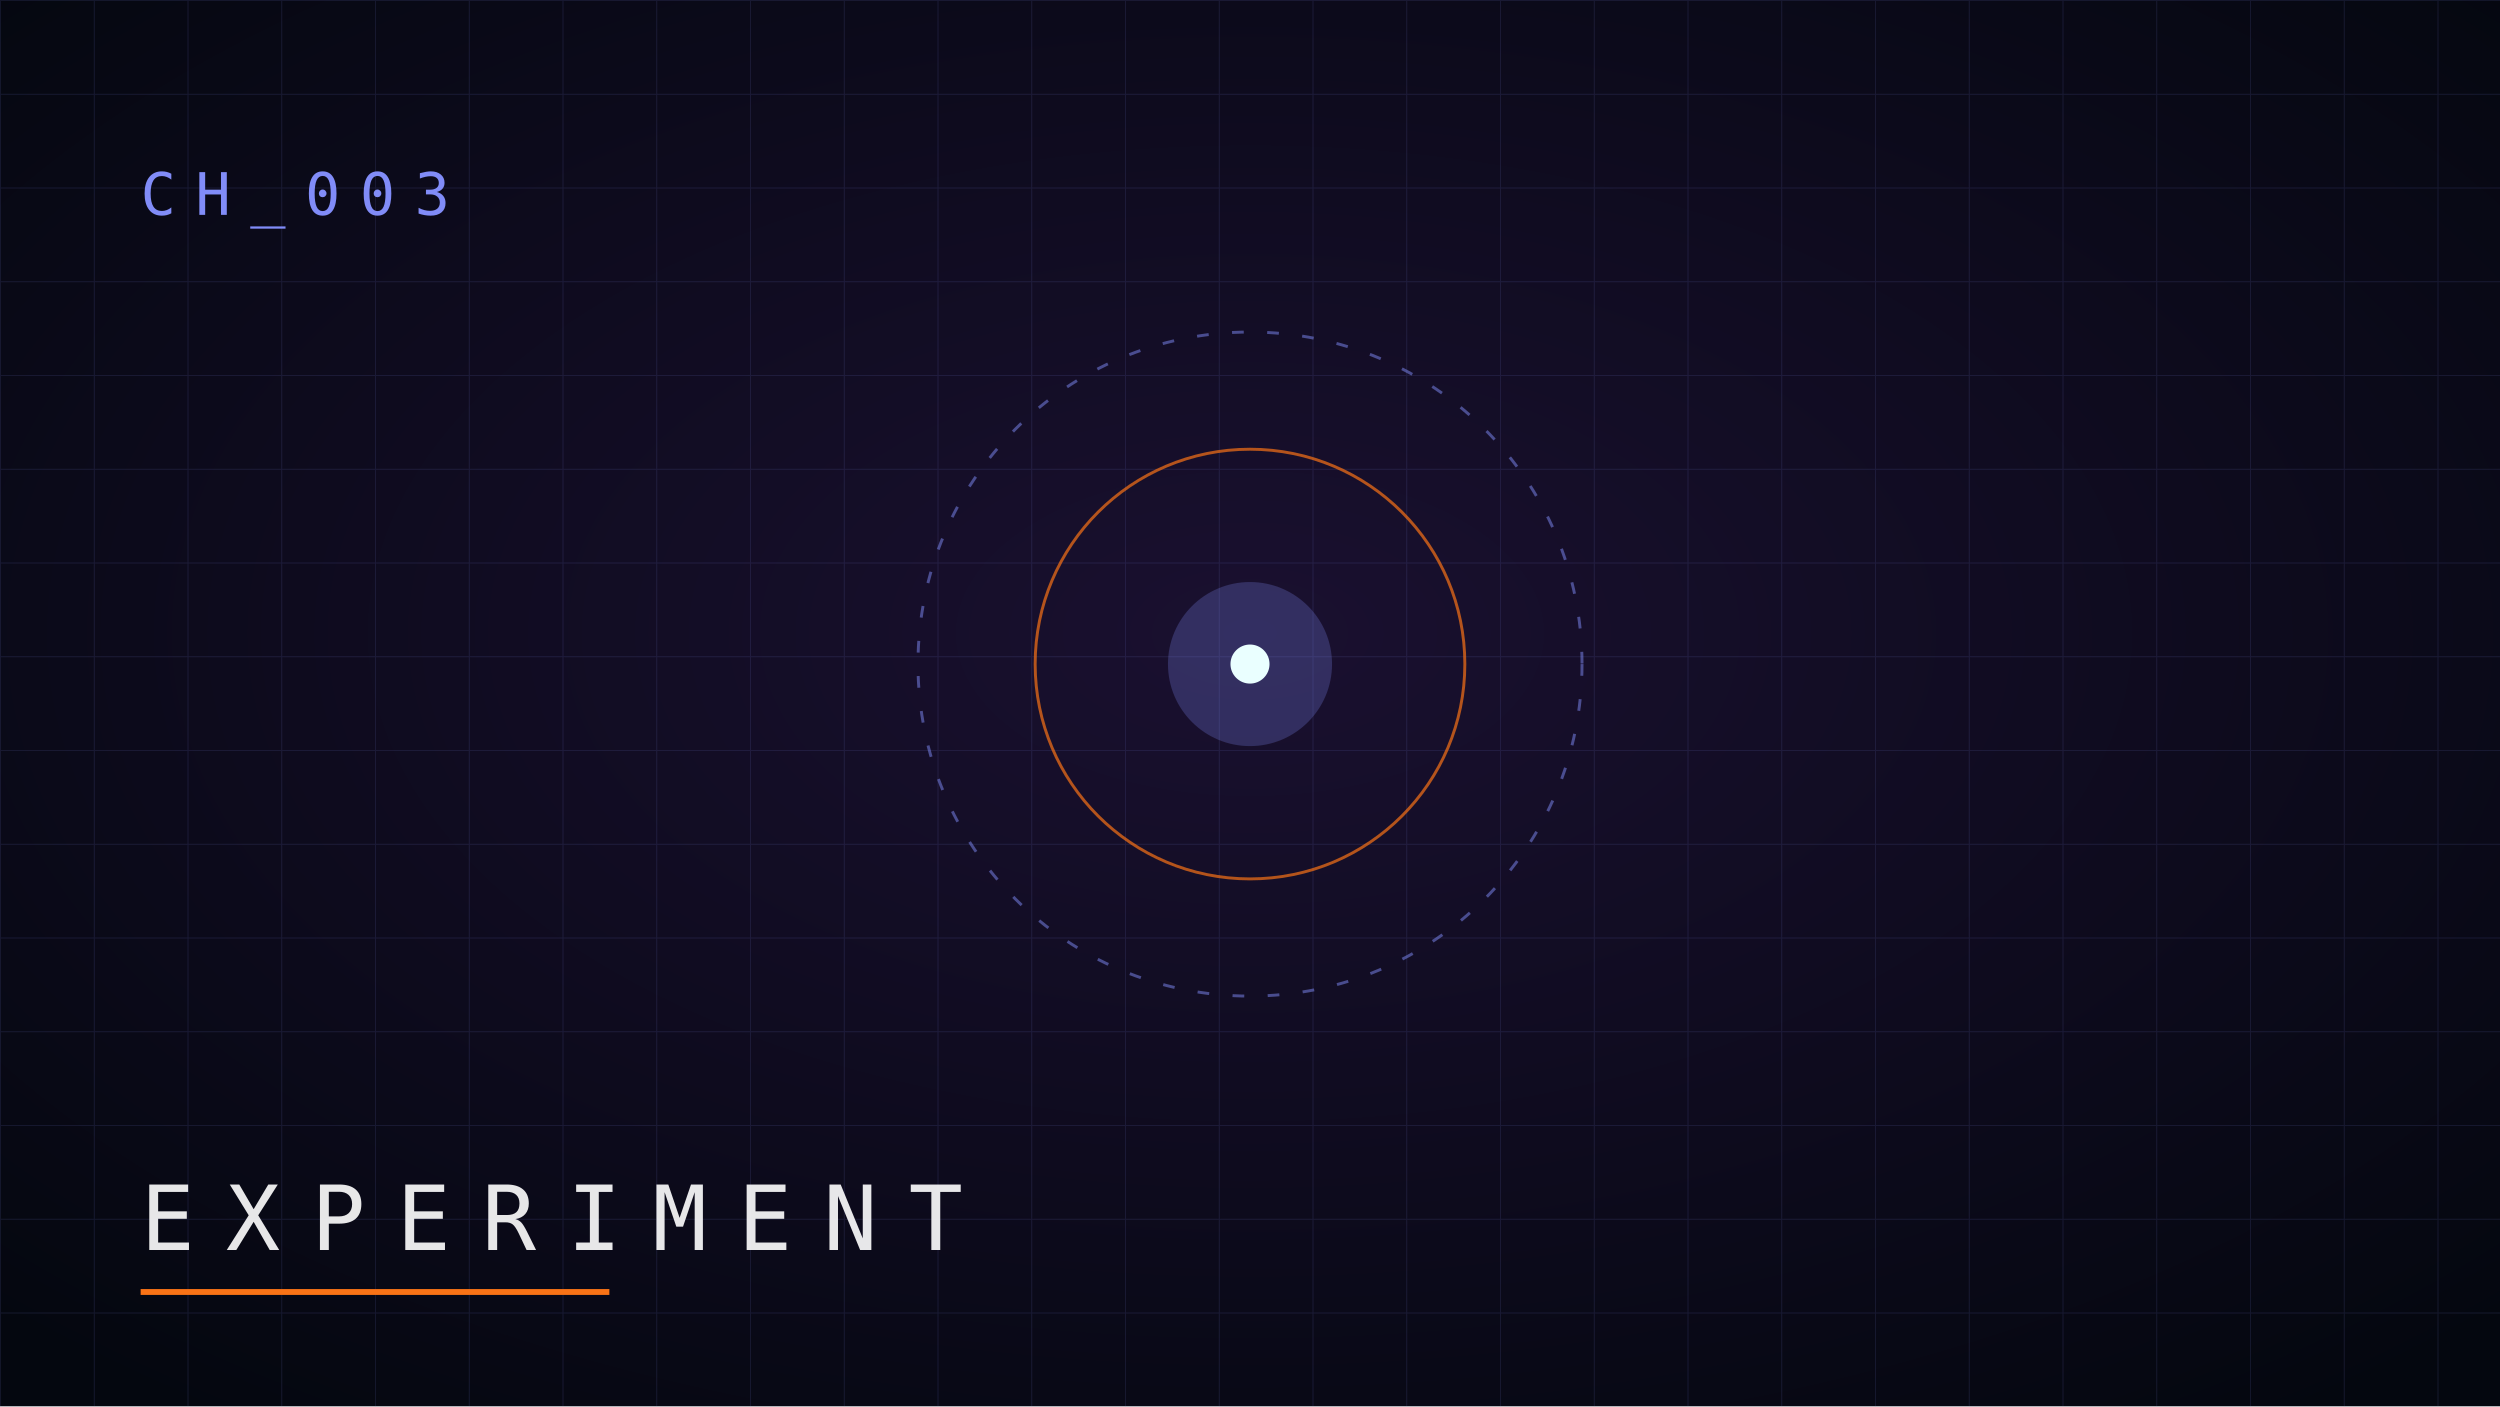
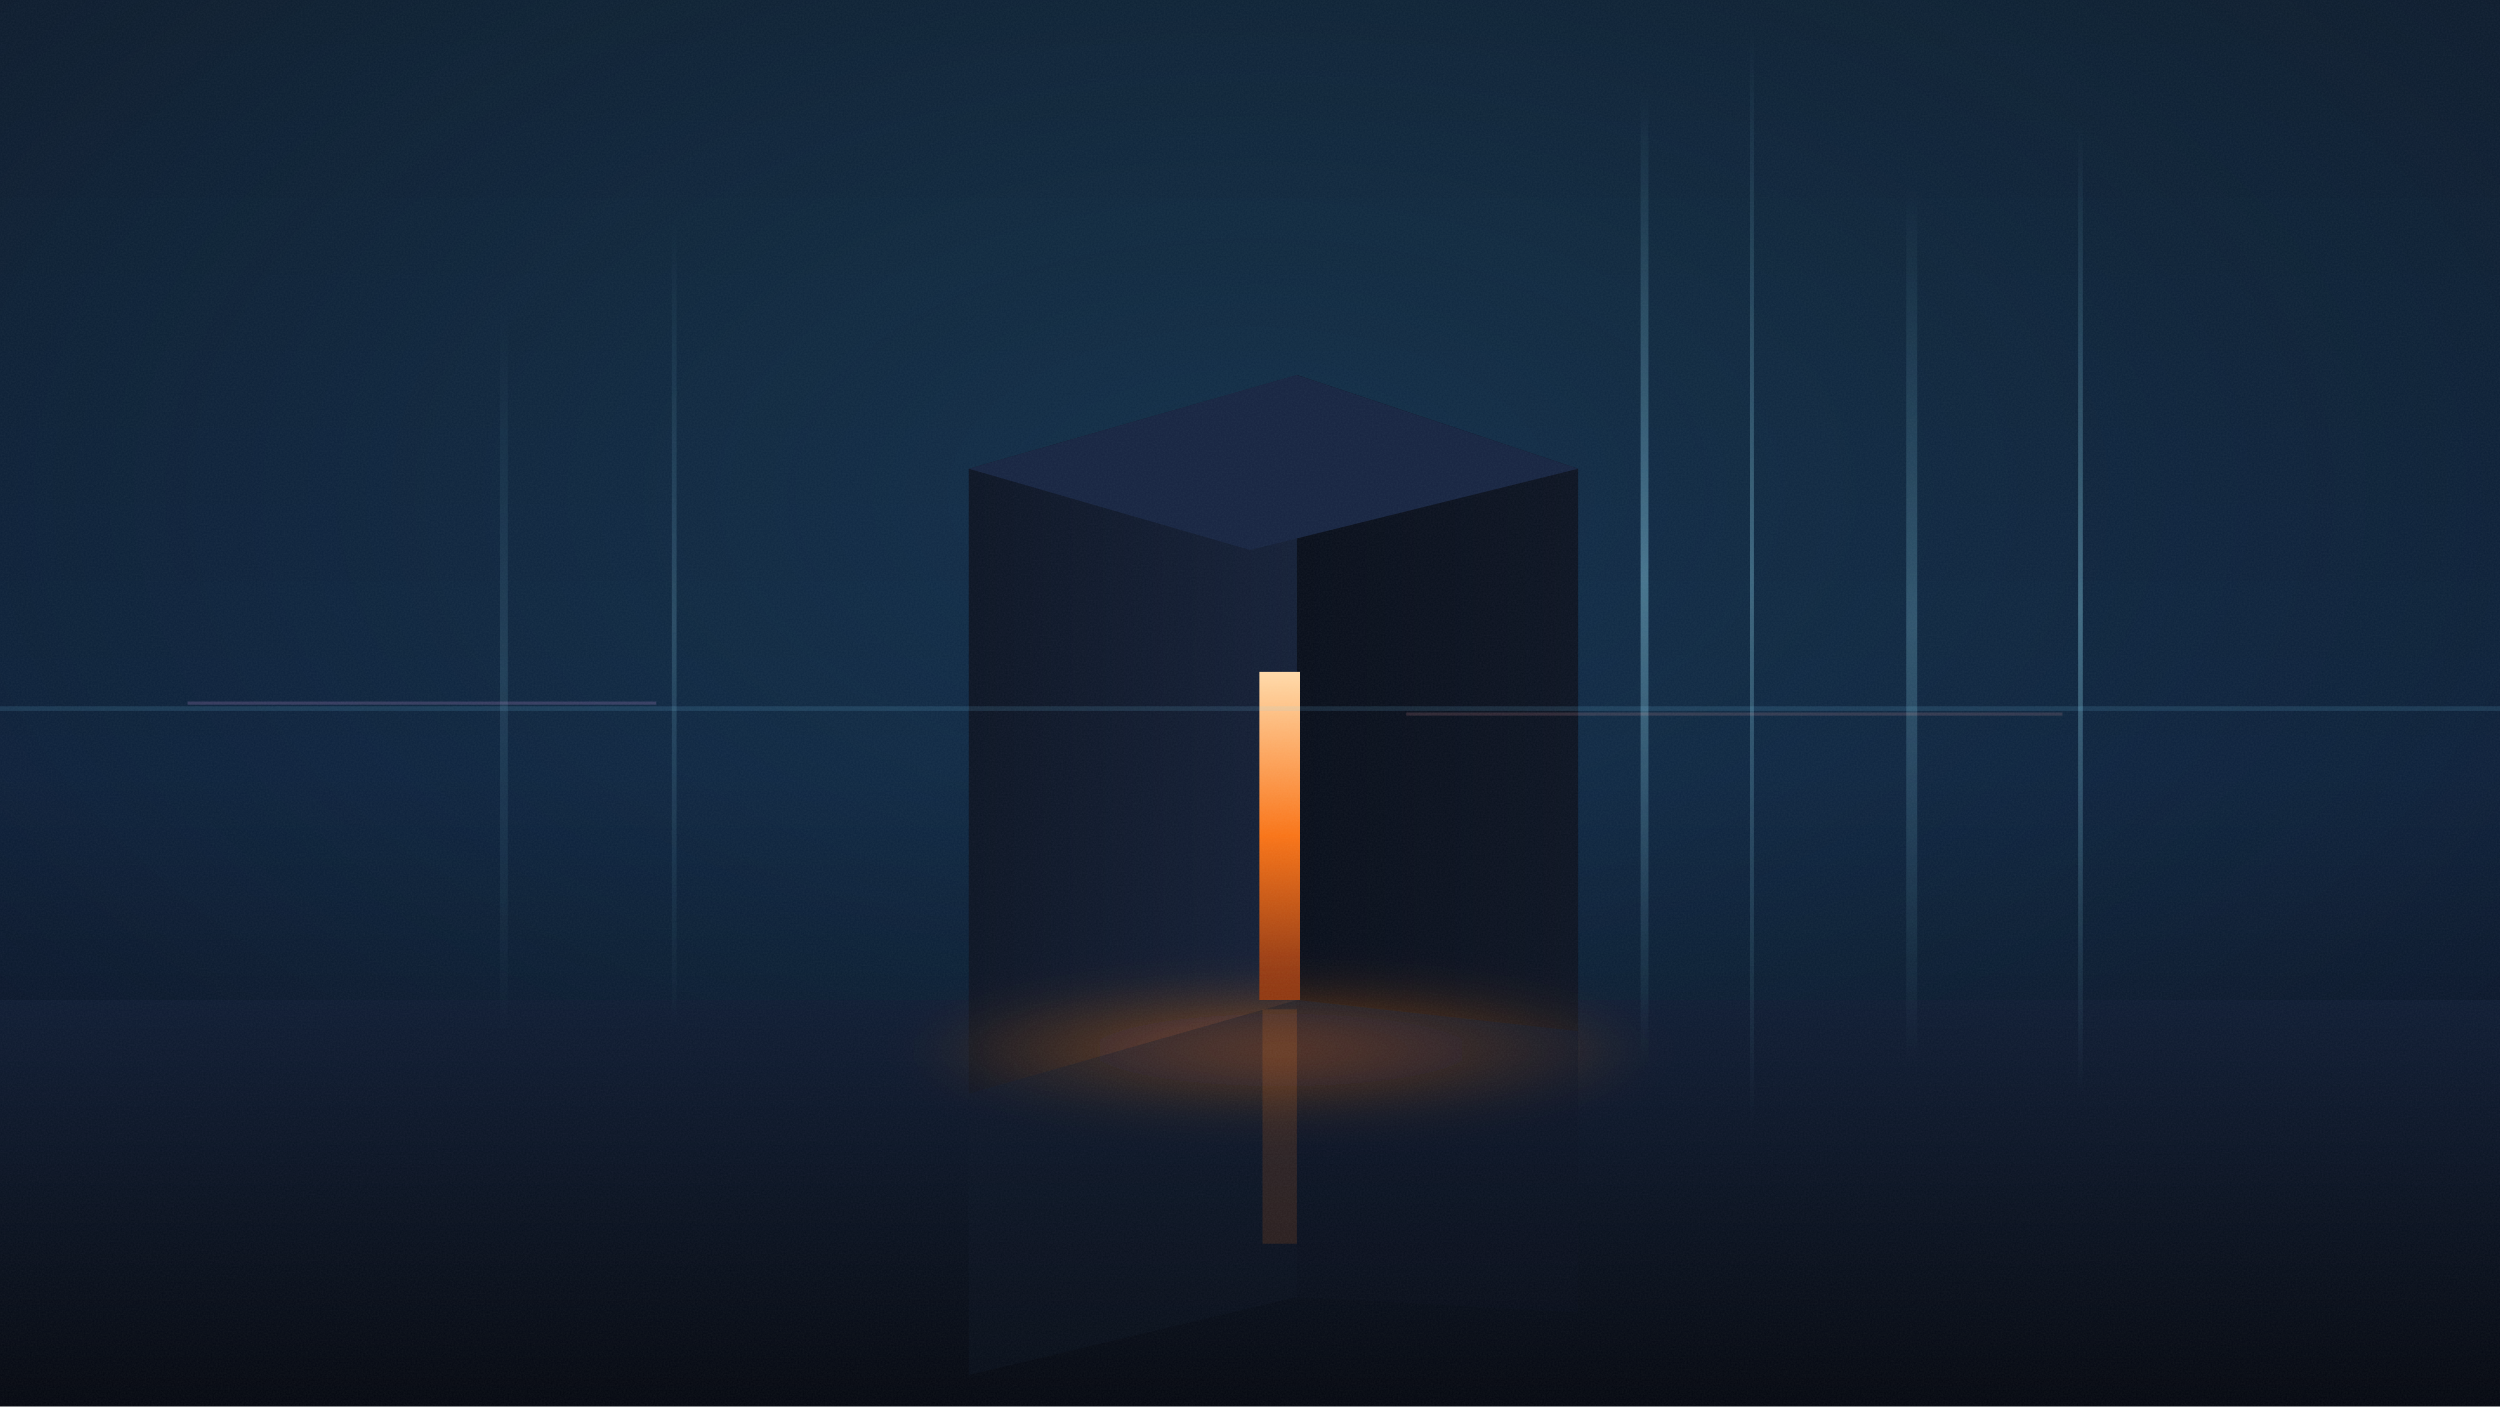
- <svg xmlns="http://www.w3.org/2000/svg" viewBox="0 0 1280 720">
+ <svg xmlns="http://www.w3.org/2000/svg" viewBox="0 0 1600 900" preserveAspectRatio="xMidYMid slice">
  <defs>
-     <radialGradient id="g" cx="50%" cy="45%" r="70%">
-       <stop offset="0%" stop-color="#1a1030" />
-       <stop offset="100%" stop-color="#04070f" />
+     <linearGradient id="sky" x1="0" y1="0" x2="0" y2="1">
+       <stop offset="0" stop-color="#0a1626" />
+       <stop offset="0.55" stop-color="#0a1830" />
+       <stop offset="1" stop-color="#04070f" />
+     </linearGradient>
+     <linearGradient id="floor" x1="0" y1="0" x2="0" y2="1">
+       <stop offset="0" stop-color="#0e1c33" />
+       <stop offset="1" stop-color="#04070f" />
+     </linearGradient>
+     <linearGradient id="cubeL" x1="0" y1="0" x2="1" y2="0">
+       <stop offset="0" stop-color="#0b1424" />
+       <stop offset="1" stop-color="#131f36" />
+     </linearGradient>
+     <linearGradient id="cubeR" x1="0" y1="0" x2="1" y2="0">
+       <stop offset="0" stop-color="#070d1a" />
+       <stop offset="1" stop-color="#0b1322" />
+     </linearGradient>
+     <linearGradient id="door" x1="0" y1="0" x2="0" y2="1">
+       <stop offset="0" stop-color="#ffd9a8" />
+       <stop offset="0.5" stop-color="#f97316" />
+       <stop offset="1" stop-color="#7c2d12" />
+     </linearGradient>
+     <linearGradient id="beam" x1="0" y1="0" x2="0" y2="1">
+       <stop offset="0" stop-color="#9be8ff" stop-opacity="0" />
+       <stop offset="0.5" stop-color="#9be8ff" stop-opacity="0.55" />
+       <stop offset="1" stop-color="#9be8ff" stop-opacity="0" />
+     </linearGradient>
+     <radialGradient id="glow" cx="0.5" cy="0.5" r="0.5">
+       <stop offset="0" stop-color="#f97316" stop-opacity="0.5" />
+       <stop offset="1" stop-color="#f97316" stop-opacity="0" />
    </radialGradient>
-     <pattern id="grid" width="48" height="48" patternUnits="userSpaceOnUse">
-       <path d="M48 0H0V48" fill="none" stroke="#818cf8" stroke-opacity="0.12" />
-     </pattern>
+     <radialGradient id="haze" cx="0.5" cy="0.35" r="0.8">
+       <stop offset="0" stop-color="#38bdf8" stop-opacity="0.14" />
+       <stop offset="1" stop-color="#38bdf8" stop-opacity="0" />
+     </radialGradient>
+     <filter id="grain">
+       <feTurbulence type="fractalNoise" baseFrequency="0.9" numOctaves="2" stitchTiles="stitch" />
+       <feColorMatrix type="matrix" values="0 0 0 0 1  0 0 0 0 1  0 0 0 0 1  0 0 0 0.05 0" />
+     </filter>
+     <filter id="soft" x="-40%" y="-40%" width="180%" height="180%">
+       <feGaussianBlur stdDeviation="14" />
+     </filter>
  </defs>
-   <rect width="1280" height="720" fill="url(#g)" />
-   <rect width="1280" height="720" fill="url(#grid)" />
-   <circle cx="640" cy="340" r="170" fill="none" stroke="#818cf8" stroke-opacity="0.5" stroke-width="1.5" stroke-dasharray="6 12" />
-   <circle cx="640" cy="340" r="110" fill="none" stroke="#f97316" stroke-opacity="0.7" stroke-width="1.5" />
-   <circle cx="640" cy="340" r="42" fill="#818cf8" fill-opacity="0.25" />
-   <circle cx="640" cy="340" r="10" fill="#eaffff" />
-   <text x="72" y="110" font-family="monospace" font-size="30" letter-spacing="10" fill="#818cf8">CH_003</text>
-   <text x="72" y="640" font-family="monospace" font-size="46" letter-spacing="16" fill="#ffffff" fill-opacity="0.9">EXPERIMENT</text>
-   <rect x="72" y="660" width="240" height="3" fill="#f97316" />
+   <rect width="1600" height="900" fill="url(#sky)" />
+   <rect width="1600" height="900" fill="url(#haze)" />
+   <rect y="640" width="1600" height="260" fill="url(#floor)" />
+   <g opacity="0.7">
+     <rect x="1050" y="60" width="5" height="620" fill="url(#beam)" />
+     <rect x="1120" y="20" width="2.5" height="700" fill="url(#beam)" opacity="0.8" />
+     <rect x="1220" y="120" width="7" height="560" fill="url(#beam)" opacity="0.6" />
+     <rect x="1330" y="80" width="3" height="620" fill="url(#beam)" opacity="0.9" />
+     <rect x="430" y="140" width="3" height="520" fill="url(#beam)" opacity="0.45" />
+     <rect x="320" y="200" width="5" height="460" fill="url(#beam)" opacity="0.3" />
+   </g>
+   <g>
+     <polygon points="620,300 830,240 830,640 620,700" fill="url(#cubeL)" />
+     <polygon points="830,240 1010,300 1010,660 830,640" fill="url(#cubeR)" />
+     <polygon points="620,300 830,240 1010,300 800,352" fill="#162441" />
+     <rect x="806" y="430" width="26" height="210" fill="url(#door)" />
+     <ellipse cx="820" cy="672" rx="240" ry="46" fill="url(#glow)" filter="url(#soft)" />
+   </g>
+   <g opacity="0.5">
+     <polygon points="620,700 830,640 830,830 620,880" fill="#0b1526" opacity="0.6" />
+     <polygon points="830,640 1010,660 1010,840 830,830" fill="#08101f" opacity="0.6" />
+     <rect x="808" y="646" width="22" height="150" fill="#f97316" opacity="0.28" />
+   </g>
+   <g opacity="0.5">
+     <rect x="0" y="452" width="1600" height="3" fill="#7dd3fc" opacity="0.25" />
+     <rect x="120" y="449" width="300" height="2" fill="#f0abfc" opacity="0.35" />
+     <rect x="900" y="456" width="420" height="2" fill="#fca5a5" opacity="0.3" />
+   </g>
+   <rect width="1600" height="900" filter="url(#grain)" />
</svg>
